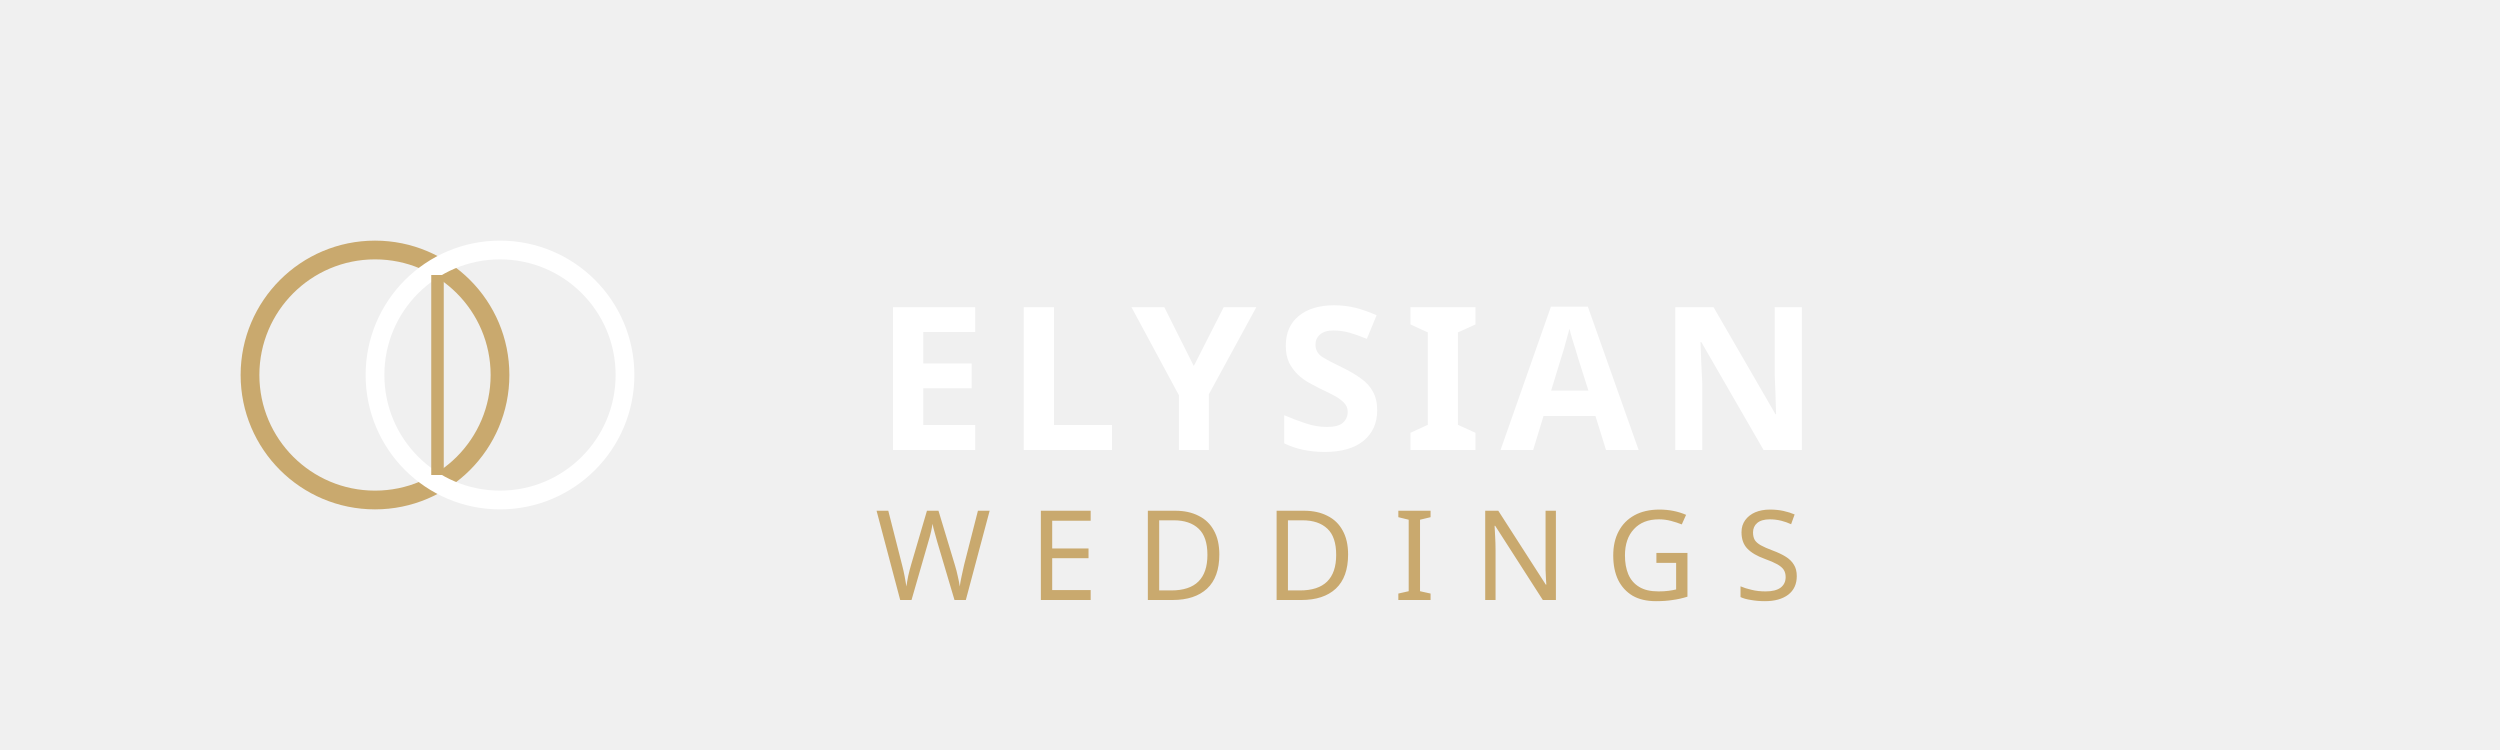
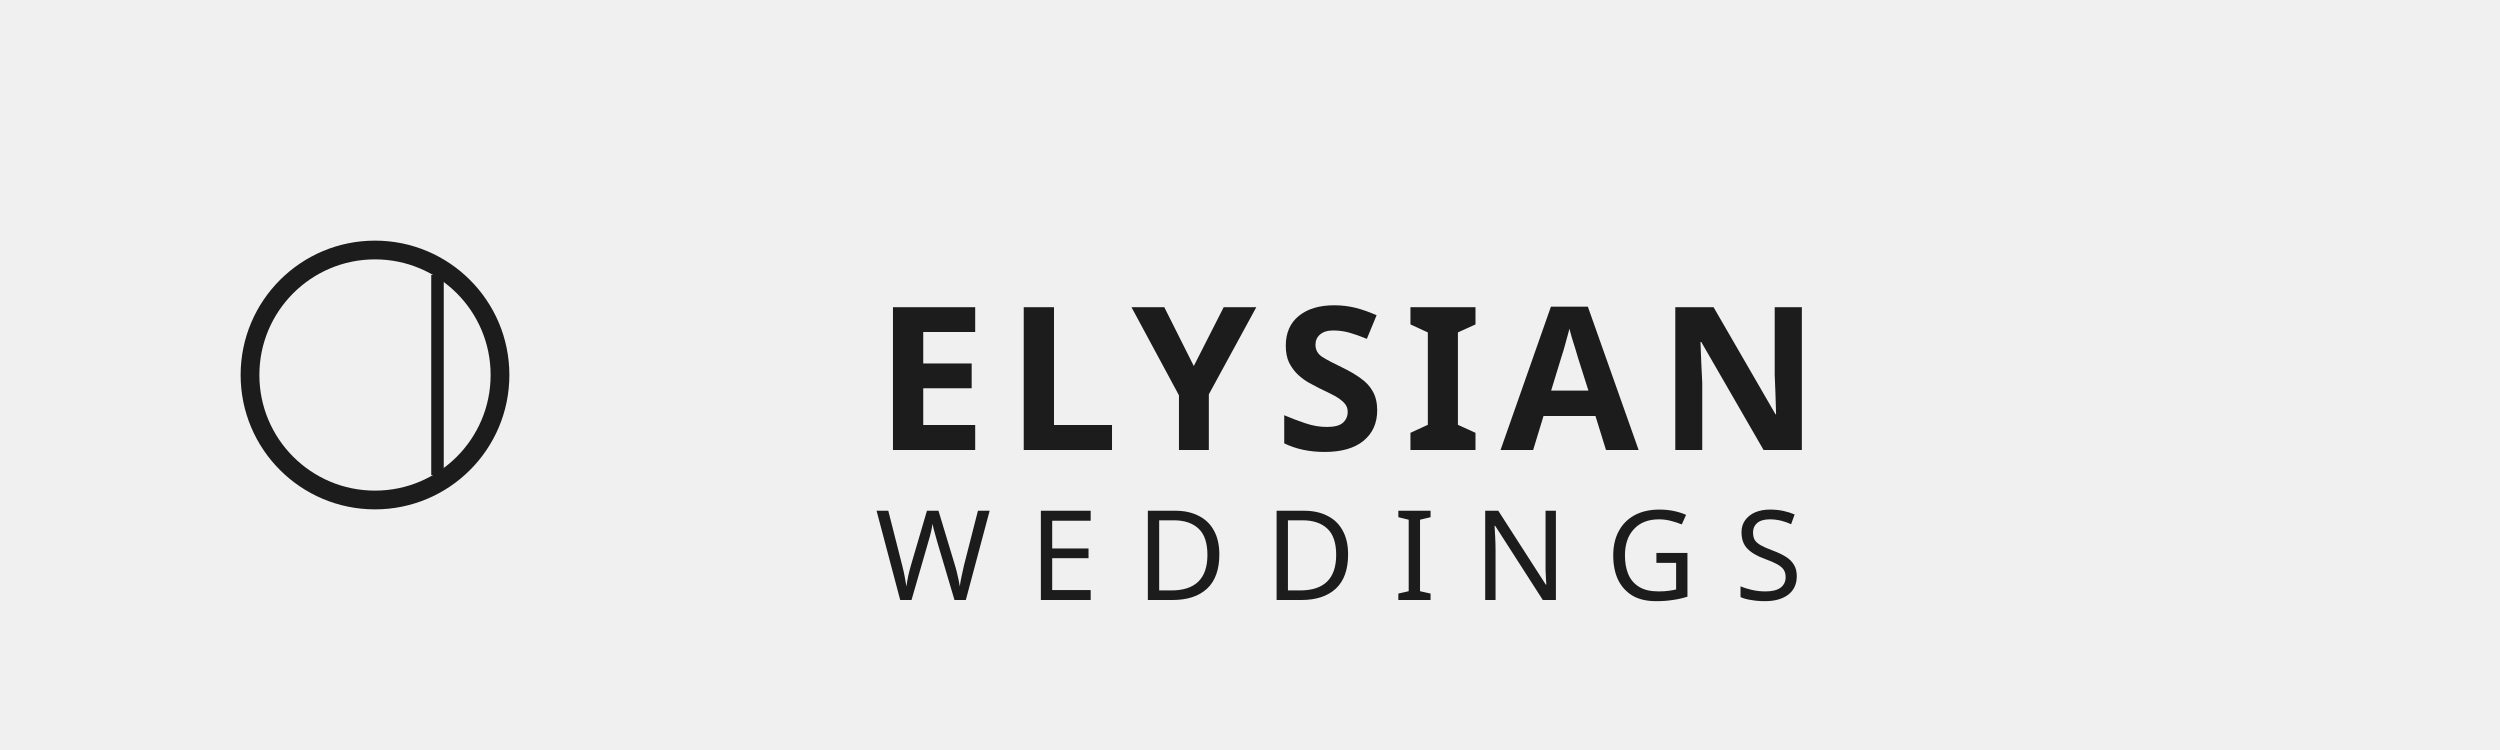
<svg xmlns="http://www.w3.org/2000/svg" viewBox="0 0 200 60" width="100%" height="100%">
-   <circle cx="30" cy="30" r="10" fill="none" stroke="#c9a96e" stroke-width="1.5" />
-   <circle cx="40" cy="30" r="10" fill="none" stroke="#ffffff" stroke-width="1.5" />
-   <path d="M35,22 L35,38" fill="none" stroke="#c9a96e" stroke-width="1" />
-   <text x="70" y="36" font-family="'Manrope', sans-serif" font-size="16" font-weight="700" fill="#ffffff" letter-spacing="1.5">ELYSIAN</text>
-   <text x="70" y="48" font-family="'Manrope', sans-serif" font-size="10" font-weight="500" fill="#c9a96e" letter-spacing="3">WEDDINGS</text>
+   <circle cx="30" cy="30" r="10" fill="none" stroke="#1c1c1c" stroke-width="1.5" />
+   <path d="M35,22 L35,38" fill="none" stroke="#1c1c1c" stroke-width="1" />
+   <text x="70" y="36" font-family="'Manrope', sans-serif" font-size="16" font-weight="700" fill="#1c1c1c" letter-spacing="1.5">ELYSIAN</text>
+   <text x="70" y="48" font-family="'Manrope', sans-serif" font-size="10" font-weight="500" fill="#1c1c1c" letter-spacing="3">WEDDINGS</text>
</svg>
